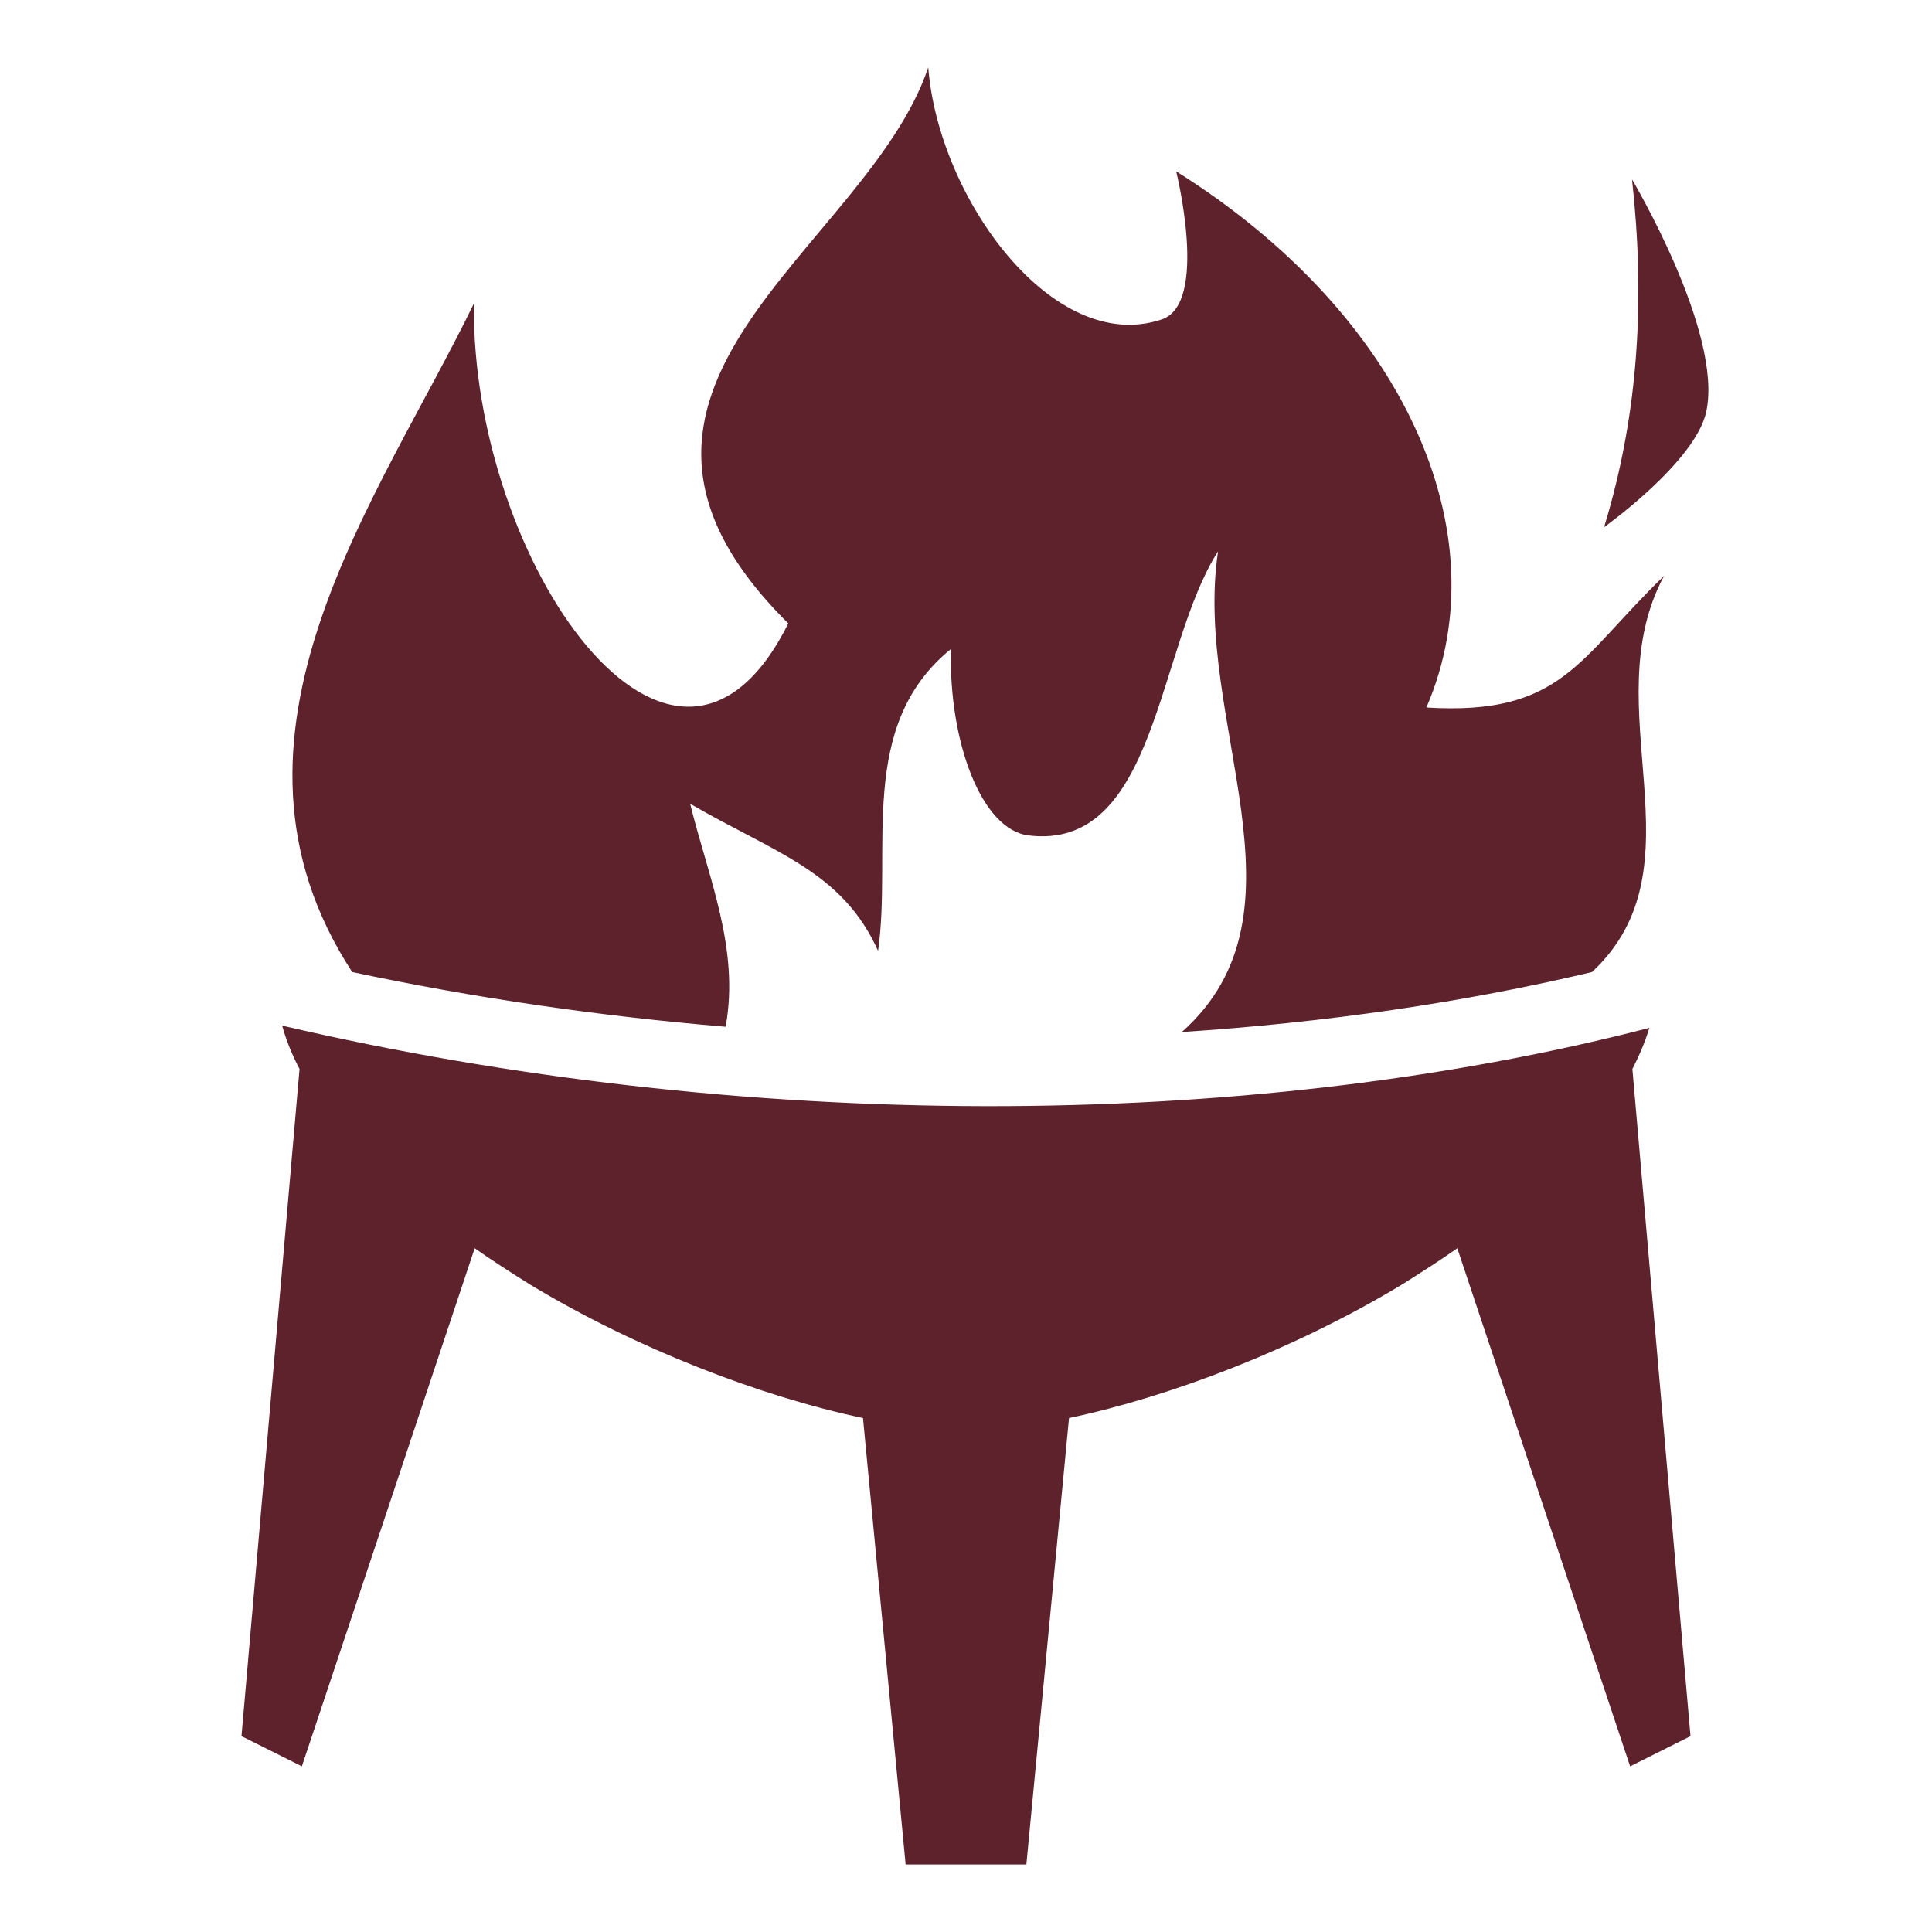
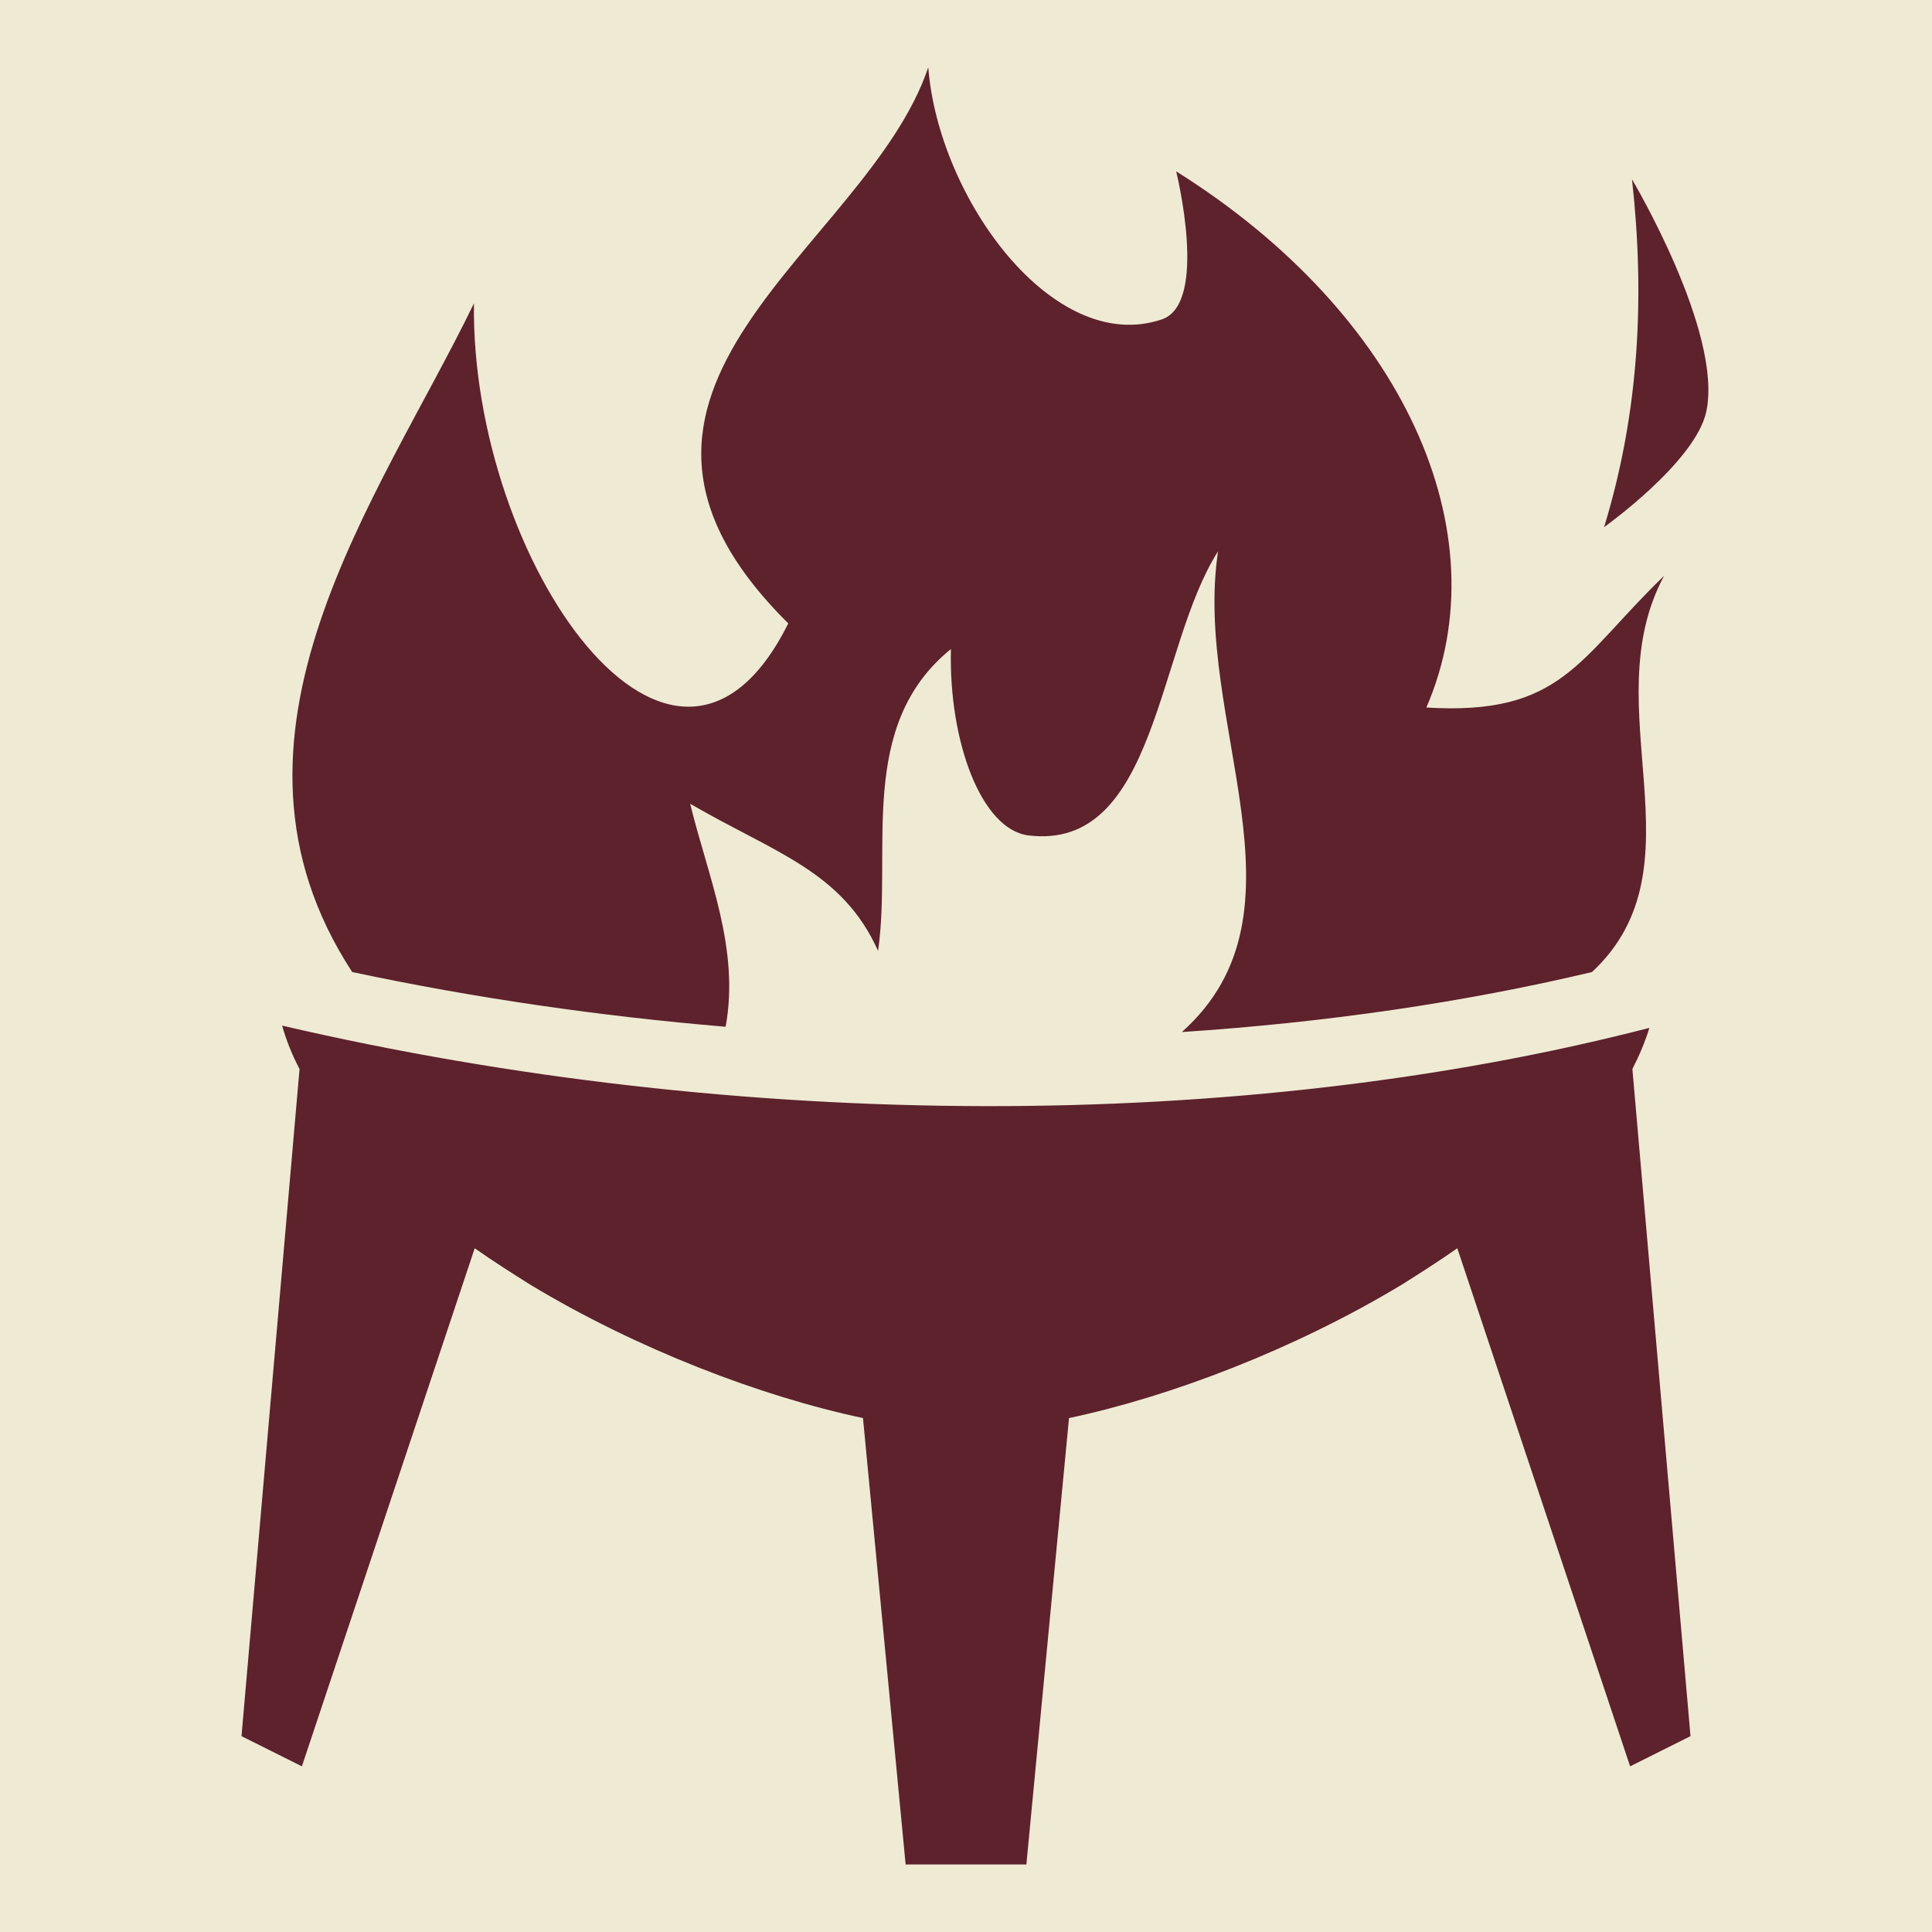
<svg xmlns="http://www.w3.org/2000/svg" viewBox="0 0 512 512" style="height: 512px; width: 512px;">
+   <path d="M0 0h512v512H0z" fill="#efead4" fill-opacity="1" />
  <g class="" transform="translate(0,0)" style="">
    <path d="M246 17.85C229.7 66.3 146.1 103 208.9 165.2c-30.3 61-84.2-16.6-83.3-84.8-25 51.6-73.09 114.7-32.26 177.2 32.46 6.9 65.66 11.7 98.96 14.5 3.8-20.8-4.7-39.8-9.4-59.1 22.3 13 40.3 17.8 49.8 39 3.8-26.6-5.8-59.6 19.3-80-.6 24.6 8.1 47.9 20.6 49.4 34 4.1 33.9-49.8 50.2-75.3-6.8 45 26.3 95.4-9.6 127.4 38-2.5 74.6-7.8 108.7-15.9 30.1-28.1.3-70.1 19.1-105-22.8 22-27 37.1-63 34.9 20-46.2-5.9-104.2-66.3-142.09 0 0 8.7 35.02-3.8 39.23-28.7 9.72-59.2-32.04-61.9-66.79zm186.5 29.68c3.4 30.74 2 61.47-7.4 92.17 0 0 24.3-17.3 27.1-30.7 4.4-21.02-19.7-61.47-19.7-61.47zM74.77 271.8c1.06 3.8 2.61 7.7 4.61 11.5L64 460.1l16 8 45.8-137.3c4.7 3.3 9.7 6.5 14.8 9.7 28.2 17 61.1 29.6 88.1 35.3L240 494.1h32l11.3-118.3c27-5.7 59.9-18.3 88.1-35.3 5.1-3.2 10.1-6.4 14.8-9.7L432 468.1l16-8-15.4-176.8c1.9-3.7 3.4-7.3 4.5-10.9-108 27.9-241.1 27.6-362.33-.6z" fill="#5d222c" fill-opacity="1" />
  </g>
</svg>
